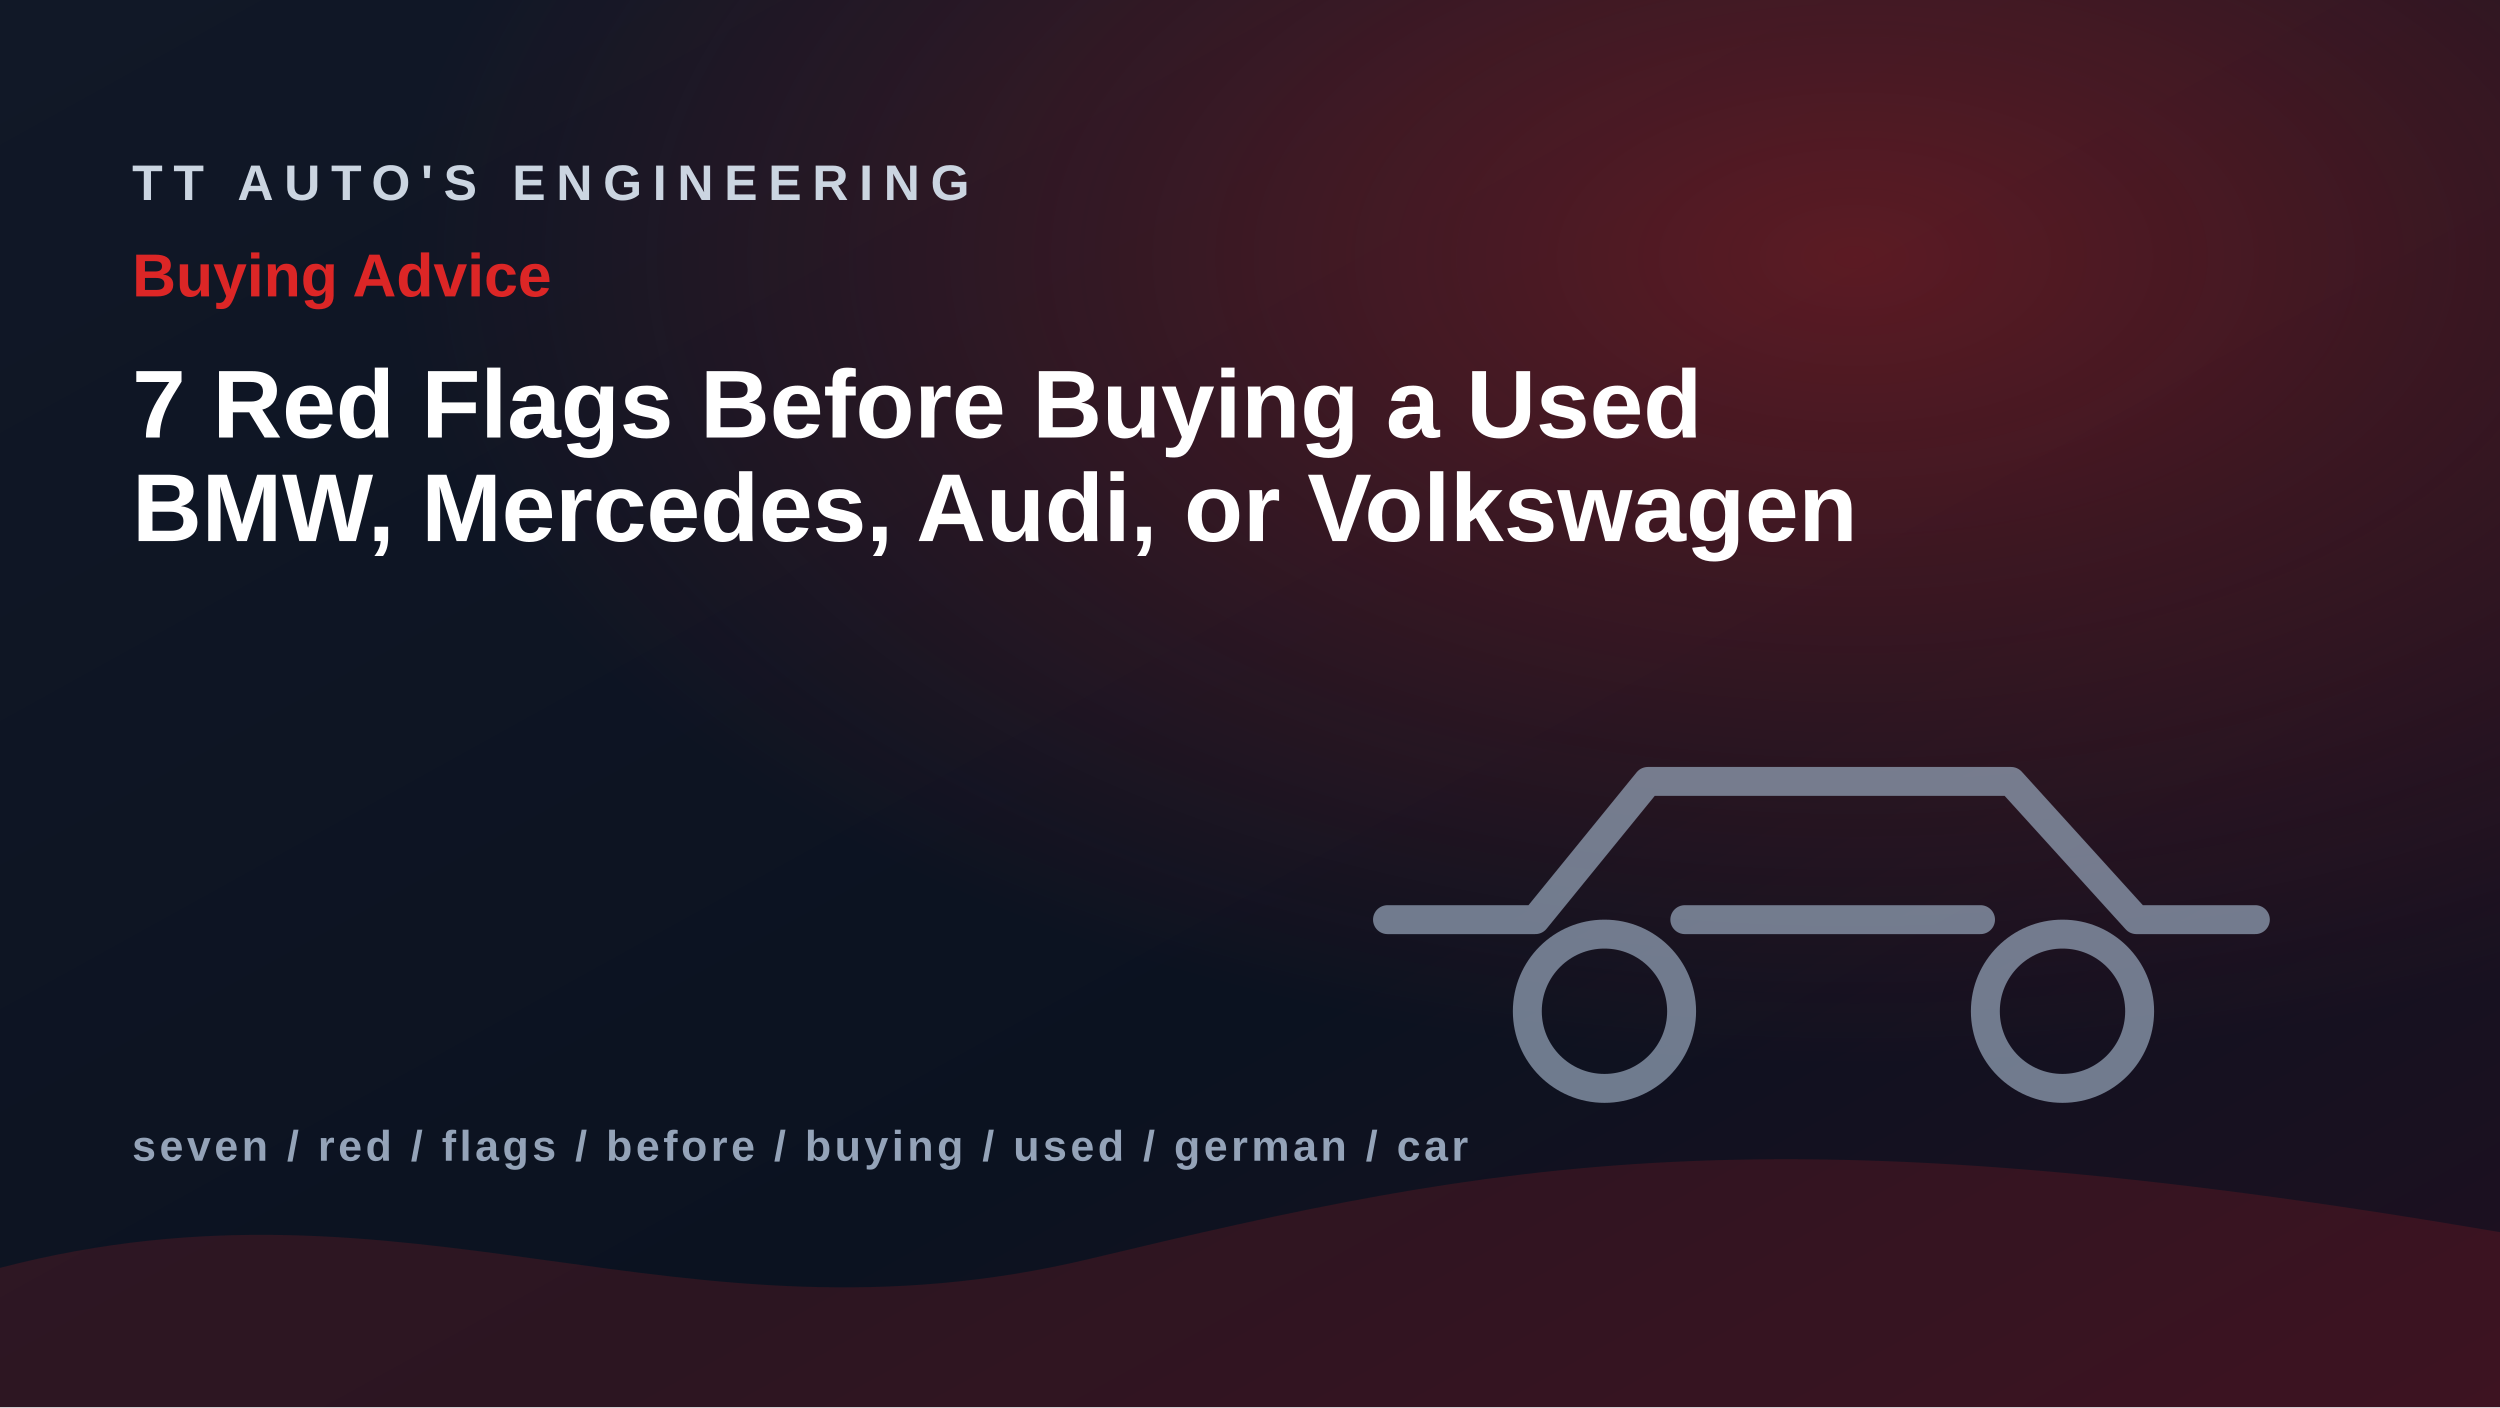
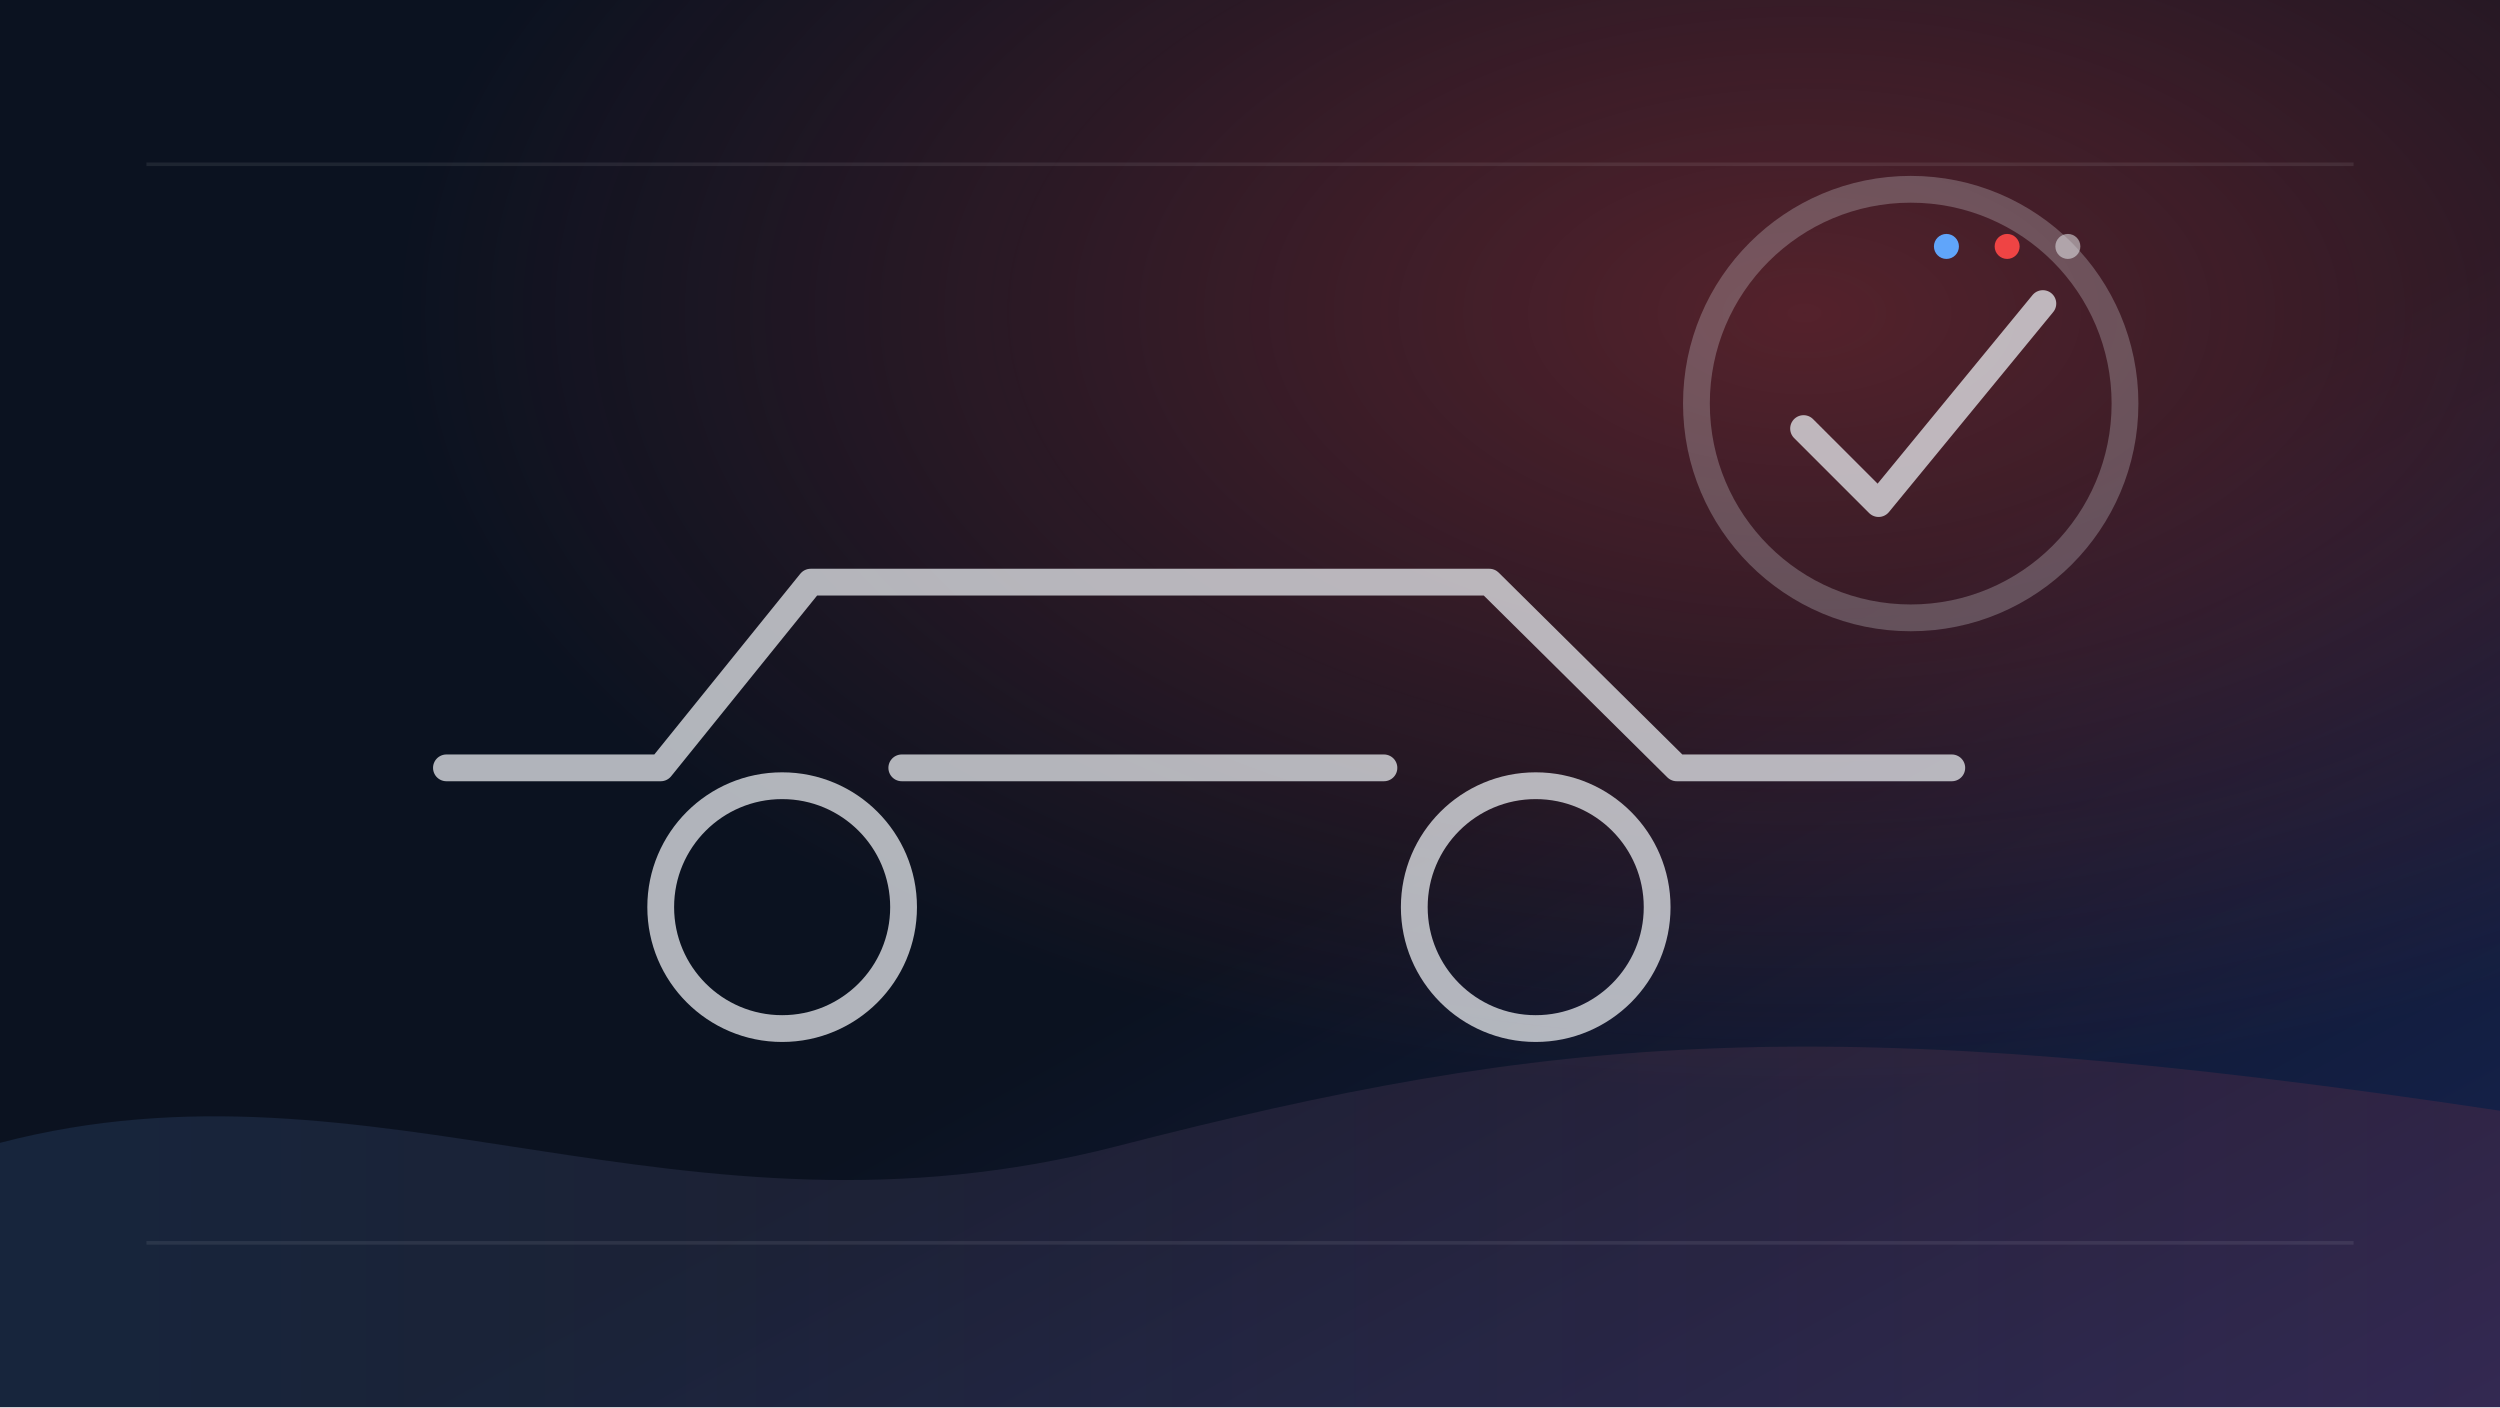
<svg xmlns="http://www.w3.org/2000/svg" width="1400" height="788" viewBox="0 0 1400 788">
  <defs>
-     <linearGradient id="g" x1="0" x2="1" y1="0" y2="1">
-       <stop stop-color="#111827" />
-       <stop offset="0.62" stop-color="#0b1220" />
-       <stop offset="1" stop-color="#1f1020" />
+     <linearGradient id="bg" x1="0" x2="1" y1="0" y2="1">
+       <stop stop-color="#0b1220" />
+       <stop offset=".58" stop-color="#0b1220" />
+       <stop offset="1" stop-color="#172554" />
    </linearGradient>
-     <radialGradient id="r" cx="74%" cy="18%" r="58%">
-       <stop stop-color="#dc2626" stop-opacity="0.38" />
-       <stop offset="1" stop-color="#dc2626" stop-opacity="0" />
+     <radialGradient id="glow" cx="72%" cy="22%" r="56%">
+       <stop stop-color="#ef4444" stop-opacity=".32" />
+       <stop offset="1" stop-color="#ef4444" stop-opacity="0" />
    </radialGradient>
+     <linearGradient id="line" x1="0" x2="1">
+       <stop stop-color="#60a5fa" />
+       <stop offset="1" stop-color="#ef4444" />
+     </linearGradient>
  </defs>
-   <rect width="1400" height="788" fill="url(#g)" />
-   <rect width="1400" height="788" fill="url(#r)" />
-   <path d="M0 710 C 230 650 380 760 610 705 S 990 620 1400 690 L 1400 788 L 0 788 Z" fill="#dc2626" opacity="0.16" />
-   <g fill="none" stroke="#94a3b8" stroke-width="18" stroke-linecap="round" stroke-linejoin="round" opacity="0.72" transform="translate(570 92) scale(0.9)">
-     <path d="M230 470h92l70-86h226l78 86h74" />
-     <circle cx="365" cy="527" r="48" />
-     <circle cx="650" cy="527" r="48" />
-     <path d="M415 470h184" />
+   <rect width="1400" height="788" fill="url(#bg)" />
+   <rect width="1400" height="788" fill="url(#glow)" />
+   <path d="M0 640 C 210 585 380 705 625 642 S 1020 565 1400 622 L1400 788 L0 788Z" fill="url(#line)" opacity=".13" />
+   <path d="M82 92h1236M82 696h1236" stroke="#fff" stroke-opacity=".08" stroke-width="2" />
+   <g opacity=".76" fill="none" stroke="#e5e7eb" stroke-width="15" stroke-linecap="round" stroke-linejoin="round">
+     <path d="M250 430h120l84-104h380l105 104h154" />
+     <circle cx="438" cy="508" r="68" />
+     <circle cx="860" cy="508" r="68" />
+     <path d="M505 430h270" />
+     <path d="M1010 240l42 42 92-112" />
+     <circle cx="1070" cy="226" r="120" opacity=".34" />
  </g>
-   <text x="74" y="112" class="eyebrow">TT AUTO'S ENGINEERING</text>
-   <text x="74" y="166" class="kicker">Buying Advice</text>
-   <text x="74" y="245" class="title">7 Red Flags Before Buying a Used</text>
-   <text x="74" y="303" class="title">BMW, Mercedes, Audi, or Volkswagen</text>
-   <text x="74" y="650" class="slug">seven / red / flags / before / buying / used / german / car</text>
-   <style>.eyebrow{font:700 28px Arial,sans-serif;fill:#cbd5e1;letter-spacing:6px}.kicker{font:800 34px Arial,sans-serif;fill:#dc2626}.title{font:900 54px Arial,sans-serif;fill:#fff}.slug{font:700 24px Arial,sans-serif;fill:#94a3b8;letter-spacing:2px}</style>
+   <circle cx="1090" cy="138" r="7" fill="#60a5fa" />
+   <circle cx="1124" cy="138" r="7" fill="#ef4444" />
+   <circle cx="1158" cy="138" r="7" fill="#e5e7eb" opacity=".55" />
</svg>
